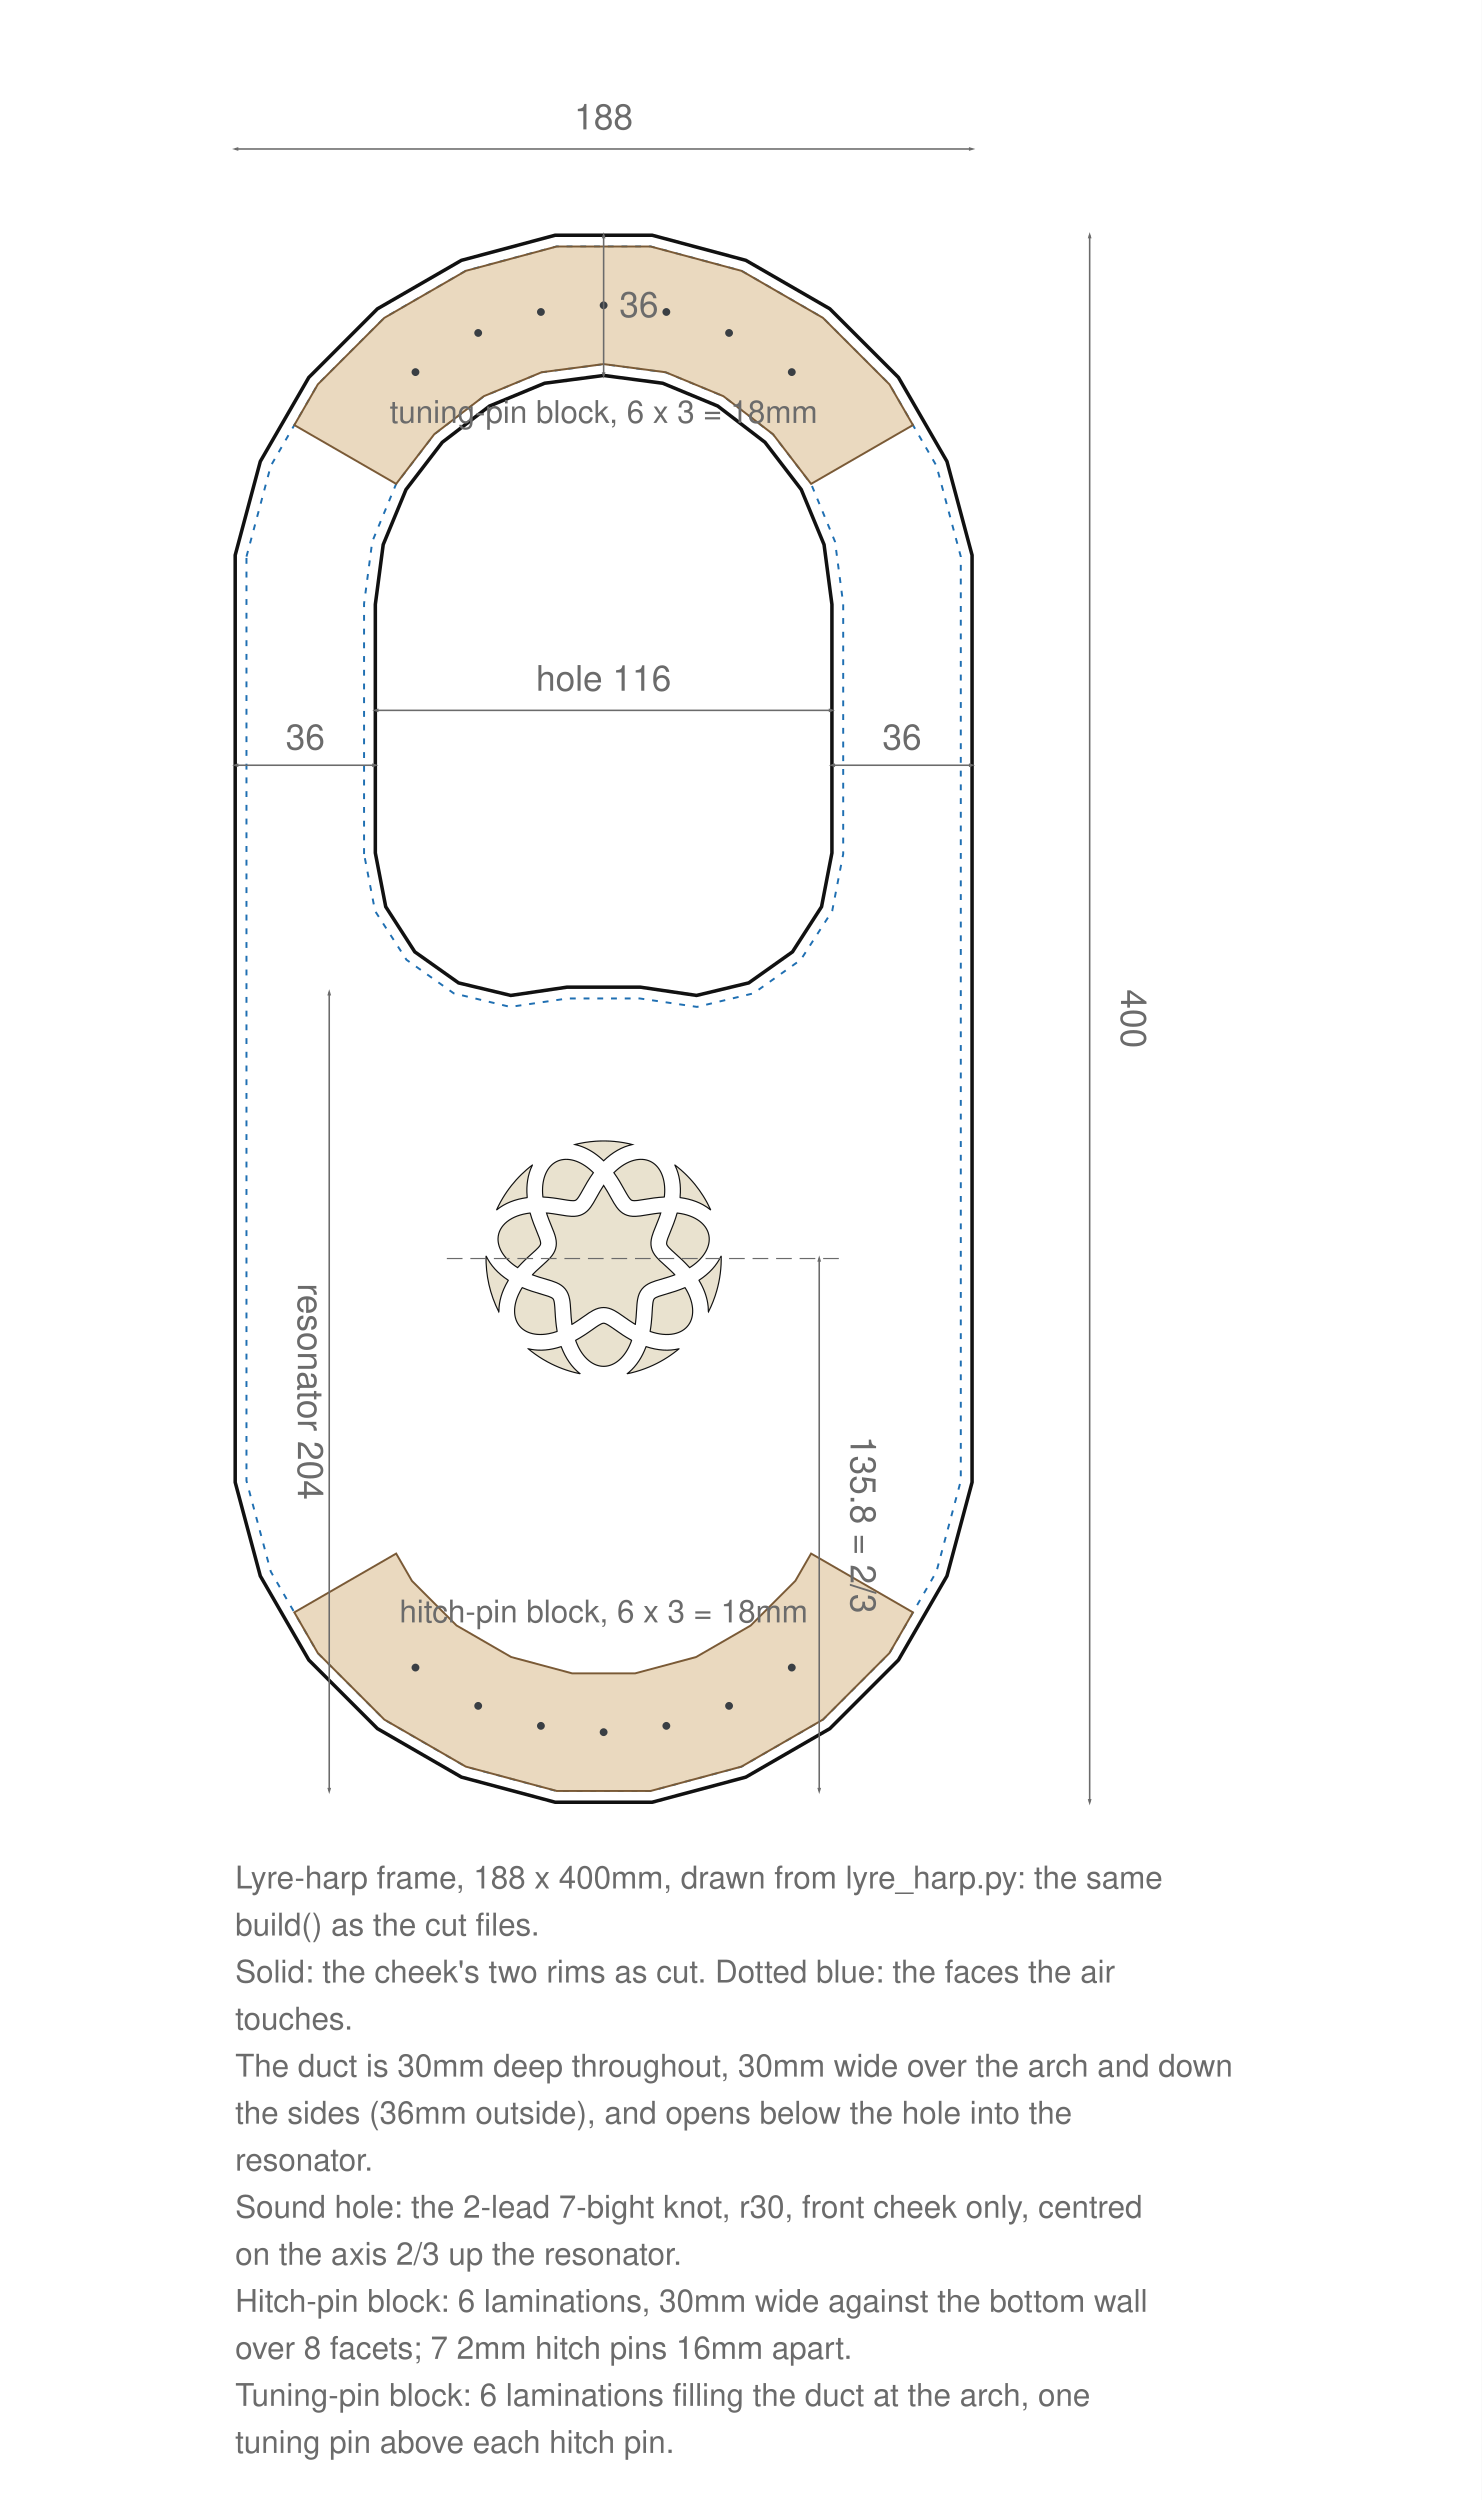
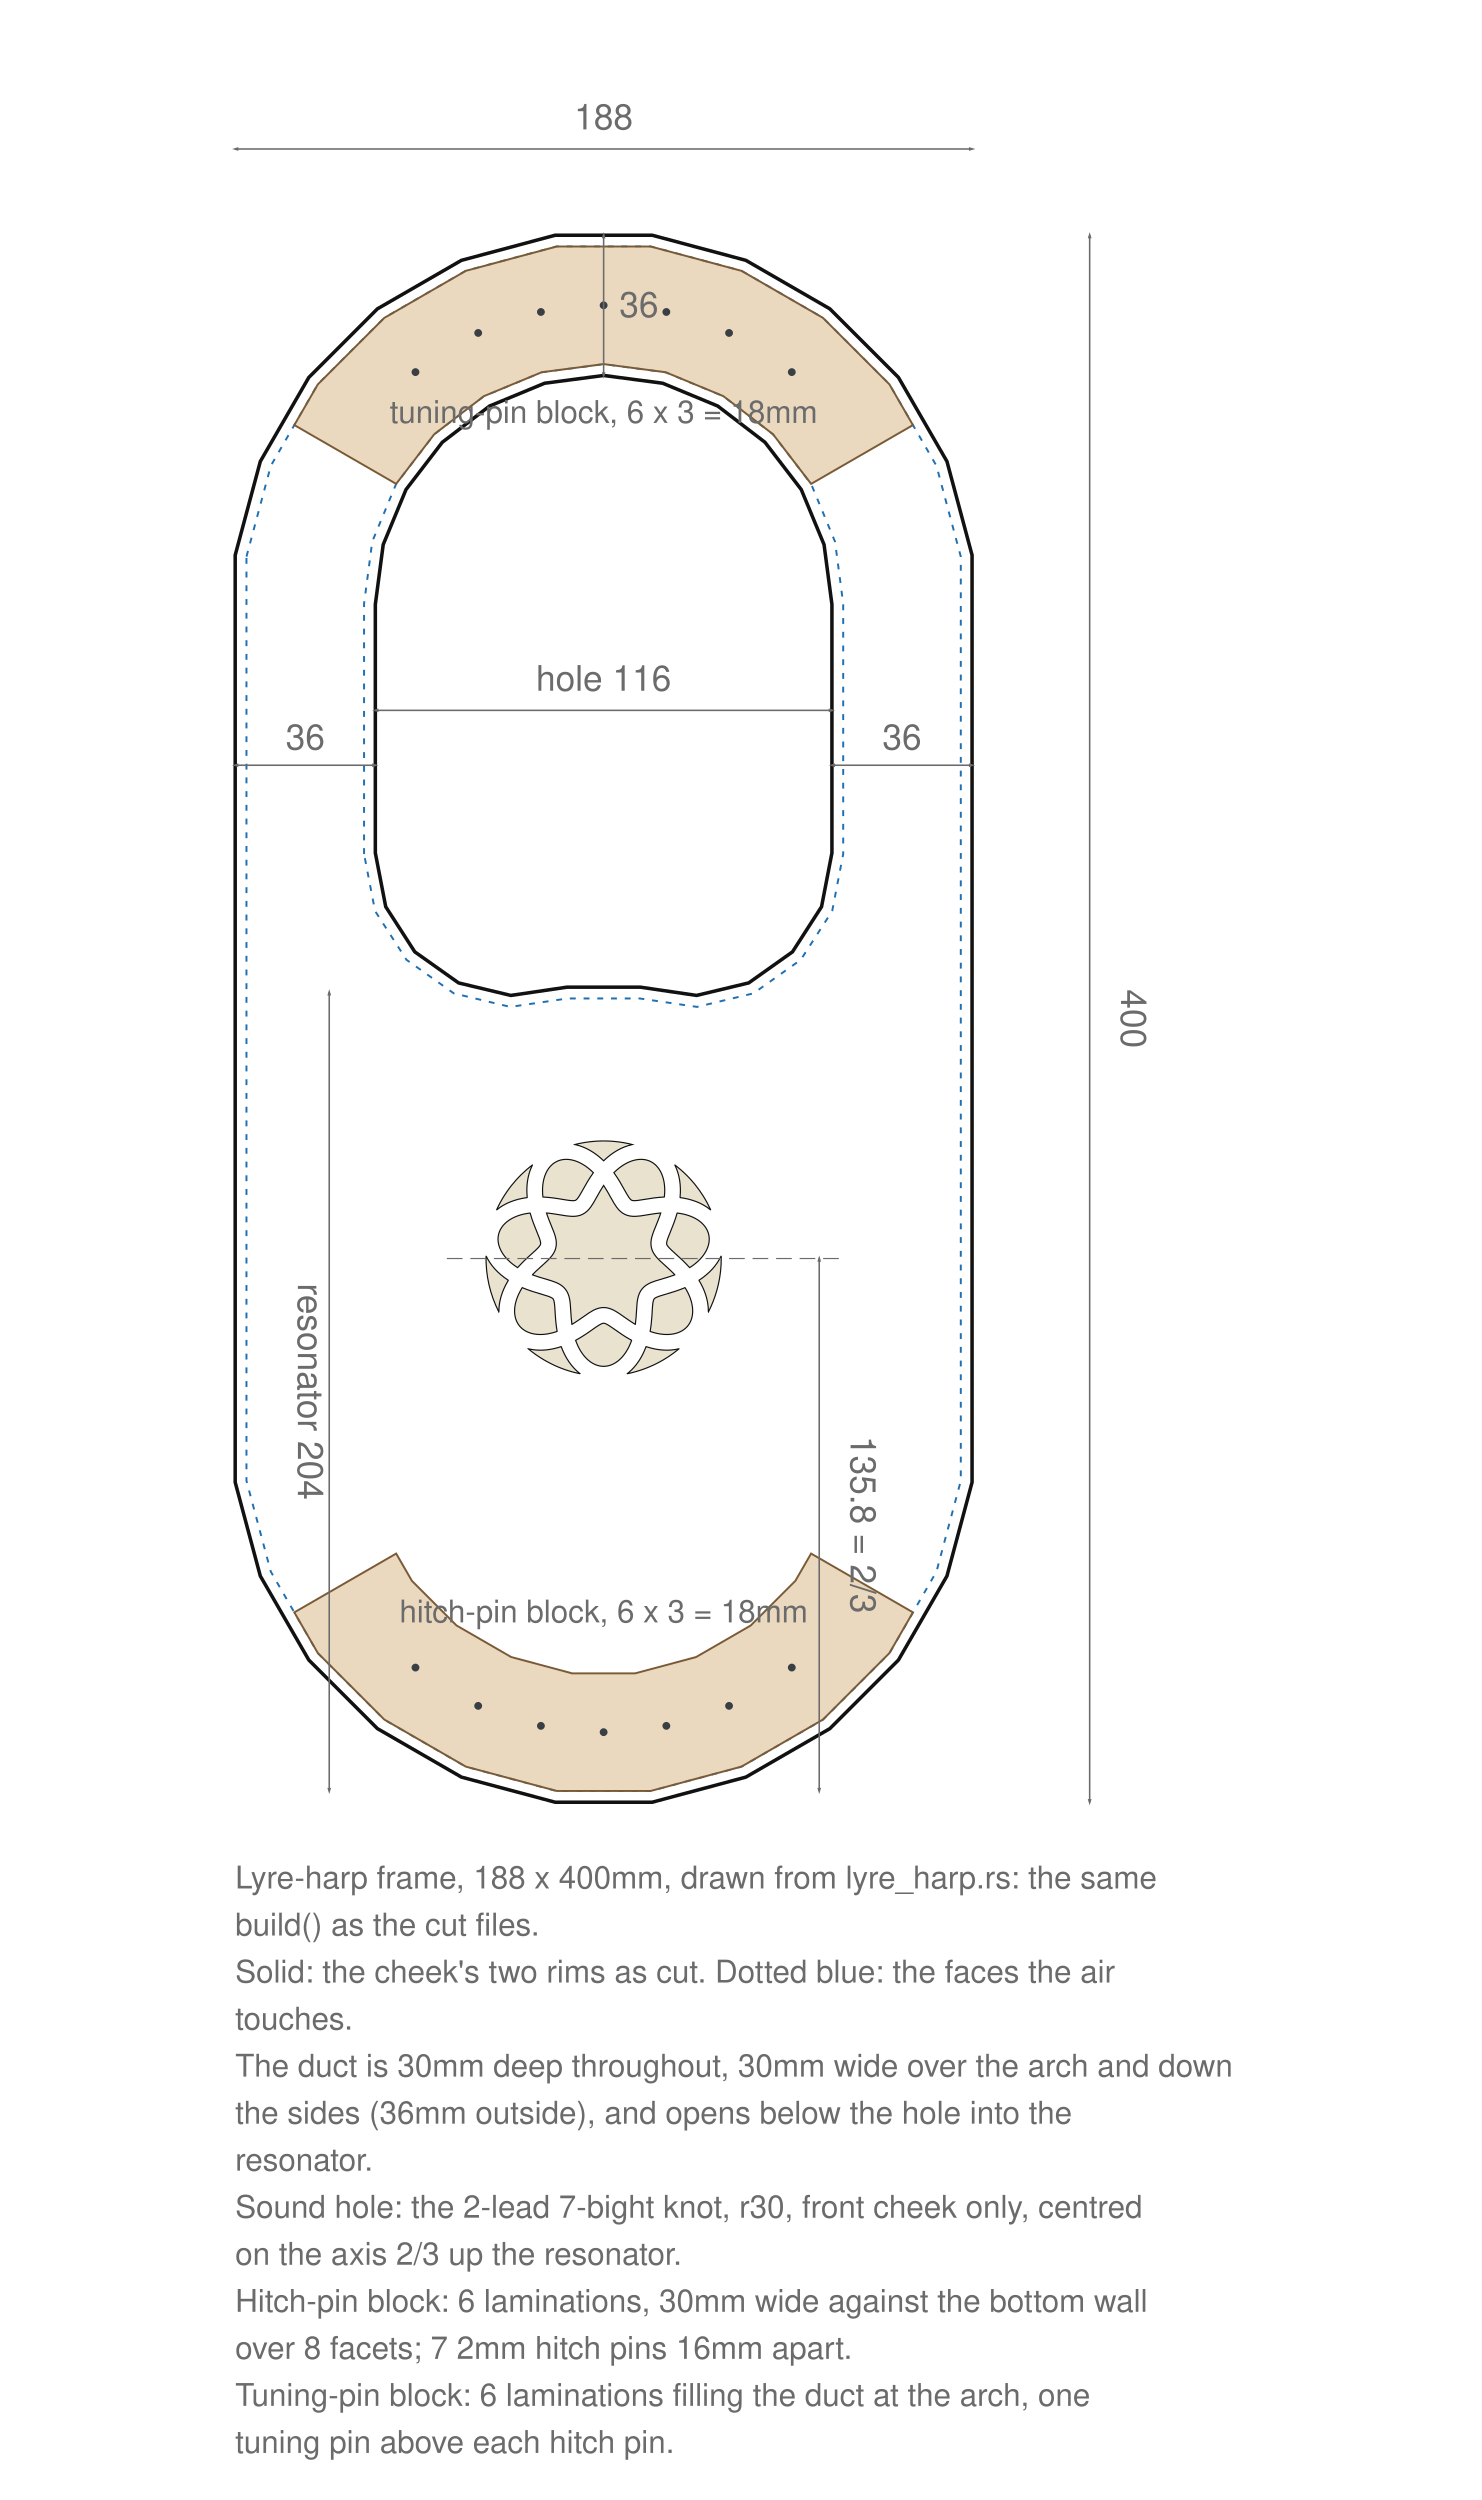
<svg xmlns="http://www.w3.org/2000/svg" width="378.0mm" height="637.8mm" viewBox="-153.99 -153.99 377.98 637.75" font-family="Helvetica, Arial, sans-serif" font-size="9" fill="#6b6b6b">
  <defs>
    <marker id="ar" viewBox="0 0 10 10" refX="5" refY="5" markerWidth="4" markerHeight="4" orient="auto-start-reverse">
      <path d="M0,2 L10,5 L0,8 z" fill="#6b6b6b" />
    </marker>
  </defs>
  <rect x="-153.99" y="-153.99" width="377.98" height="637.75" fill="#ffffff" />
  <path d="M -93.990,-12.374 L -87.585,-36.279 L -75.211,-57.711 L -57.711,-75.211 L -36.279,-87.585 L -12.374,-93.990 L 12.374,-93.990 L 36.279,-87.585 L 57.711,-75.211 L 75.211,-57.711 L 87.585,-36.279 L 93.990,-12.374 L 93.990,224.144 L 87.585,248.049 L 75.211,269.481 L 57.711,286.981 L 36.279,299.355 L 12.374,305.760 L -12.374,305.760 L -36.279,299.355 L -57.711,286.981 L -75.211,269.481 L -87.585,248.049 L -93.990,224.144 L -93.990,-12.374 Z" fill="none" stroke="#111" stroke-width="0.9" />
  <path d="M -58.240,63.597 L -58.240,0.188 L -56.231,-15.067 L -50.416,-29.108 L -41.164,-41.164 L -29.108,-50.416 L -15.067,-56.231 L -0.000,-58.215 L 15.067,-56.231 L 29.108,-50.416 L 41.164,-41.164 L 50.416,-29.108 L 56.231,-15.067 L 58.240,0.188 L 58.240,63.597 L 55.591,77.315 L 48.177,88.825 L 37.010,96.747 L 23.697,99.942 L 9.393,97.839 L -9.393,97.839 L -23.697,99.942 L -37.010,96.747 L -48.177,88.825 L -55.591,77.315 L -58.240,63.597 Z" fill="none" stroke="#111" stroke-width="0.9" />
  <path d="M -91.115,-11.995 L -84.905,-35.169 L -72.910,-55.946 L -55.946,-72.910 L -35.169,-84.905 L -11.995,-91.115 L 11.995,-91.115 L 35.169,-84.905 L 55.946,-72.910 L 72.910,-55.946 L 84.905,-35.169 L 91.115,-11.995 L 91.115,223.766 L 84.905,246.939 L 72.910,267.716 L 55.946,284.680 L 35.169,296.676 L 11.995,302.885 L -11.995,302.885 L -35.169,296.676 L -55.946,284.680 L -72.910,267.716 L -84.905,246.939 L -91.115,223.766 L -91.115,-11.995 Z" fill="none" stroke="#1f6fb2" stroke-width="0.5" stroke-dasharray="1.5 2" />
  <path d="M -61.115,63.872 L -61.115,-0.000 L -59.032,-15.818 L -52.927,-30.557 L -43.215,-43.215 L -30.557,-52.927 L -15.818,-59.032 L -0.000,-61.115 L 15.818,-59.032 L 30.557,-52.927 L 43.215,-43.215 L 52.927,-30.557 L 59.032,-15.818 L 61.115,-0.000 L 61.115,63.872 L 58.308,78.405 L 50.293,90.848 L 38.221,99.413 L 23.828,102.867 L 9.183,100.714 L -9.183,100.714 L -23.828,102.867 L -38.221,99.413 L -50.293,90.848 L -58.308,78.405 L -61.115,63.872 Z" fill="none" stroke="#1f6fb2" stroke-width="0.5" stroke-dasharray="1.5 2" />
  <path d="M 29.989,166.368 L 29.998,167.430 L 29.962,168.573 L 29.883,169.715 L 29.759,170.858 L 29.599,171.955 L 29.396,173.053 L 29.151,174.150 L 28.862,175.247 L 28.438,176.618 L 27.940,177.990 L 27.383,179.319 L 26.743,180.659 L 26.716,180.595 L 26.671,179.407 L 26.559,178.493 L 26.423,177.767 L 26.256,177.075 L 26.040,176.344 L 25.785,175.613 L 25.508,174.927 L 25.196,174.241 L 24.800,173.464 L 24.329,172.641 L 24.339,172.595 L 25.280,171.941 L 26.188,171.224 L 27.000,170.493 L 27.749,169.721 L 28.409,168.938 L 29.007,168.115 L 29.531,167.262 L 29.978,166.424 L 29.989,166.368 Z" fill="#e9e2cf" stroke="#111" stroke-width="0.3" />
  <path d="M 27.246,154.507 L 27.280,154.584 L 27.246,154.621 L 26.331,153.942 L 25.276,153.304 L 24.457,152.895 L 23.589,152.528 L 22.629,152.193 L 21.623,151.911 L 20.617,151.693 L 19.520,151.517 L 19.500,151.475 L 19.581,150.150 L 19.580,149.190 L 19.519,148.138 L 19.395,147.133 L 19.202,146.127 L 18.946,145.167 L 18.629,144.253 L 18.240,143.365 L 18.182,143.247 L 18.194,143.220 L 18.240,143.246 L 18.823,143.704 L 19.749,144.481 L 20.663,145.314 L 21.351,145.990 L 22.034,146.705 L 22.674,147.420 L 23.314,148.184 L 24.426,149.647 L 25.463,151.201 L 25.958,152.024 L 26.417,152.847 L 27.246,154.507 Z" fill="#e9e2cf" stroke="#111" stroke-width="0.3" />
  <path d="M 26.926,161.707 L 26.940,162.218 L 26.908,162.721 L 26.830,163.224 L 26.709,163.727 L 26.527,164.275 L 26.314,164.778 L 26.056,165.281 L 25.753,165.784 L 25.417,166.266 L 25.038,166.744 L 24.594,167.240 L 24.137,167.695 L 23.634,168.145 L 23.104,168.573 L 22.537,168.987 L 21.943,169.380 L 20.937,168.311 L 20.100,167.475 L 17.417,165.015 L 16.756,164.367 L 16.434,164.001 L 16.209,163.681 L 16.091,163.413 L 16.067,163.178 L 16.140,162.675 L 16.361,161.944 L 17.865,158.150 L 18.349,156.778 L 18.743,155.479 L 18.789,155.459 L 19.657,155.584 L 20.480,155.751 L 21.257,155.956 L 21.989,156.199 L 22.720,156.499 L 23.360,156.816 L 23.954,157.166 L 24.509,157.555 L 25.006,157.970 L 25.463,158.428 L 25.872,158.927 L 26.205,159.430 L 26.488,159.978 L 26.697,160.527 L 26.848,161.121 L 26.926,161.707 Z" fill="#e9e2cf" stroke="#111" stroke-width="0.3" />
  <path d="M 22.674,179.628 L 22.715,180.275 L 22.705,180.870 L 22.647,181.464 L 22.545,182.013 L 22.390,182.561 L 22.195,183.064 L 21.965,183.521 L 21.675,183.978 L 21.350,184.390 L 20.983,184.769 L 20.571,185.116 L 20.114,185.430 L 19.611,185.707 L 19.109,185.927 L 18.560,186.114 L 17.966,186.263 L 17.280,186.376 L 16.594,186.433 L 15.863,186.440 L 15.086,186.392 L 14.309,186.291 L 13.531,186.140 L 12.709,185.930 L 11.886,185.669 L 11.862,185.624 L 12.024,184.618 L 12.156,183.567 L 12.312,181.784 L 12.461,179.407 L 12.568,178.401 L 12.644,177.990 L 12.735,177.670 L 12.846,177.430 L 12.989,177.258 L 13.166,177.125 L 13.417,176.984 L 14.126,176.691 L 18.331,175.400 L 19.566,174.965 L 20.754,174.490 L 21.061,174.973 L 21.458,175.704 L 21.783,176.390 L 22.061,177.075 L 22.279,177.715 L 22.455,178.355 L 22.587,178.995 L 22.674,179.628 Z" fill="#e9e2cf" stroke="#111" stroke-width="0.3" />
  <path d="M 19.200,190.092 L 19.213,190.104 L 18.766,190.470 L 17.829,191.192 L 17.006,191.778 L 16.153,192.344 L 15.314,192.861 L 14.459,193.350 L 13.577,193.816 L 12.709,194.239 L 11.611,194.726 L 10.514,195.161 L 9.417,195.548 L 8.274,195.900 L 7.131,196.204 L 6.080,196.438 L 6.046,196.413 L 6.537,196.012 L 7.190,195.407 L 7.831,194.721 L 8.426,193.990 L 8.978,193.213 L 9.489,192.390 L 9.959,191.521 L 10.368,190.653 L 10.834,189.536 L 11.931,189.865 L 13.029,190.123 L 14.126,190.307 L 15.177,190.412 L 16.229,190.444 L 17.234,190.400 L 18.194,190.286 L 19.200,190.092 Z" fill="#e9e2cf" stroke="#111" stroke-width="0.3" />
  <path d="M 18.149,171.215 L 17.554,171.439 L 16.549,171.773 L 13.257,172.762 L 12.069,173.202 L 11.383,173.535 L 10.766,173.921 L 10.240,174.352 L 9.783,174.845 L 9.408,175.384 L 9.097,175.996 L 8.858,176.664 L 8.674,177.441 L 8.580,178.035 L 8.505,178.721 L 8.277,182.104 L 8.091,183.845 L 8.046,183.837 L 7.678,183.613 L 6.687,182.973 L 3.749,180.940 L 2.697,180.311 L 2.011,179.987 L 1.326,179.749 L 0.640,179.607 L -0.000,179.564 L -0.640,179.607 L -1.326,179.749 L -2.011,179.987 L -2.697,180.311 L -3.749,180.940 L -6.687,182.973 L -7.678,183.613 L -8.046,183.837 L -8.091,183.845 L -8.277,182.104 L -8.505,178.721 L -8.580,178.035 L -8.674,177.441 L -8.858,176.664 L -9.097,175.996 L -9.408,175.384 L -9.783,174.845 L -10.240,174.352 L -10.766,173.921 L -11.383,173.535 L -12.069,173.202 L -13.257,172.762 L -16.503,171.788 L -18.150,171.224 L -18.145,171.178 L -17.280,170.312 L -14.537,167.798 L -14.021,167.293 L -13.594,166.835 L -13.120,166.251 L -12.752,165.693 L -12.472,165.144 L -12.256,164.550 L -12.111,163.864 L -12.066,163.178 L -12.118,162.447 L -12.279,161.624 L -12.449,161.030 L -12.686,160.344 L -14.003,157.053 L -14.373,156.047 L -14.562,155.453 L -13.989,155.497 L -12.891,155.637 L -9.417,156.186 L -8.183,156.299 L -7.406,156.293 L -6.720,156.214 L -6.039,156.047 L -5.440,155.810 L -4.846,155.472 L -4.297,155.049 L -3.794,154.548 L -3.307,153.944 L -2.606,152.873 L -0.932,149.921 L -0.000,148.418 L 0.932,149.921 L 2.606,152.873 L 3.307,153.944 L 3.794,154.548 L 4.297,155.049 L 4.846,155.472 L 5.440,155.810 L 6.039,156.047 L 6.720,156.214 L 7.406,156.293 L 8.183,156.299 L 9.417,156.186 L 12.891,155.637 L 13.989,155.497 L 14.562,155.453 L 14.373,156.047 L 14.003,157.053 L 12.703,160.298 L 12.315,161.487 L 12.145,162.264 L 12.072,162.950 L 12.085,163.635 L 12.185,164.275 L 12.378,164.915 L 12.649,165.510 L 13.029,166.124 L 13.514,166.744 L 14.354,167.623 L 17.038,170.081 L 17.924,170.950 L 18.145,171.178 L 18.149,171.215 Z" fill="#e9e2cf" stroke="#111" stroke-width="0.3" />
  <path d="M 15.543,148.589 L 15.584,149.373 L 15.579,150.150 L 15.503,151.247 L 15.492,151.338 L 15.451,151.370 L 14.217,151.455 L 12.891,151.601 L 8.594,152.257 L 7.817,152.305 L 7.314,152.253 L 7.086,152.157 L 6.868,151.978 L 6.628,151.704 L 6.334,151.293 L 5.860,150.515 L 4.090,147.407 L 3.431,146.355 L 2.778,145.395 L 2.615,145.167 L 3.242,144.573 L 3.892,144.024 L 4.566,143.521 L 5.211,143.101 L 5.897,142.718 L 6.537,142.417 L 7.131,142.187 L 7.680,142.017 L 8.274,141.880 L 8.823,141.798 L 9.371,141.760 L 9.920,141.770 L 10.423,141.824 L 10.926,141.925 L 11.383,142.061 L 11.840,142.244 L 12.251,142.455 L 12.663,142.716 L 13.074,143.036 L 13.440,143.378 L 13.774,143.750 L 14.086,144.161 L 14.378,144.618 L 14.646,145.121 L 14.869,145.624 L 15.069,146.173 L 15.230,146.721 L 15.366,147.315 L 15.473,147.955 L 15.543,148.589 Z" fill="#e9e2cf" stroke="#111" stroke-width="0.3" />
  <path d="M 7.314,137.985 L 6.309,138.250 L 5.394,138.564 L 4.434,138.979 L 3.527,139.453 L 2.606,140.018 L 1.727,140.641 L 0.824,141.373 L -0.000,142.127 L -0.564,141.601 L -1.149,141.098 L -1.783,140.599 L -2.377,140.172 L -2.988,139.773 L -3.611,139.405 L -4.251,139.068 L -4.891,138.771 L -5.486,138.529 L -6.116,138.310 L -6.720,138.133 L -7.329,137.990 L -7.177,137.935 L -6.217,137.715 L -4.754,137.443 L -3.337,137.250 L -1.920,137.126 L -0.731,137.073 L 0.457,137.067 L 1.646,137.109 L 2.789,137.194 L 3.977,137.329 L 5.166,137.512 L 6.446,137.765 L 7.314,137.985 Z" fill="#e9e2cf" stroke="#111" stroke-width="0.3" />
  <path d="M 7.131,187.940 L 6.931,188.504 L 6.620,189.235 L 6.308,189.875 L 5.978,190.470 L 5.623,191.035 L 5.244,191.567 L 4.836,192.070 L 4.413,192.527 L 3.977,192.937 L 3.526,193.304 L 3.063,193.625 L 2.592,193.898 L 2.103,194.130 L 1.600,194.314 L 1.097,194.447 L 0.594,194.530 L 0.091,194.563 L -0.411,194.548 L -0.914,194.483 L -1.417,194.368 L -1.920,194.203 L -2.377,194.006 L -2.880,193.737 L -3.337,193.441 L -3.794,193.092 L -4.251,192.686 L -4.674,192.253 L -5.074,191.784 L -5.477,191.247 L -5.840,190.698 L -6.186,190.104 L -6.491,189.510 L -6.949,188.458 L -7.136,187.955 L -7.114,187.910 L -6.034,187.295 L -4.891,186.580 L -3.876,185.898 L -1.966,184.560 L -1.280,184.110 L -0.594,183.732 L -0.320,183.623 L -0.091,183.570 L 0.137,183.576 L 0.411,183.655 L 0.777,183.821 L 1.189,184.054 L 1.920,184.529 L 4.846,186.551 L 5.806,187.157 L 7.114,187.910 L 7.131,187.940 Z" fill="#e9e2cf" stroke="#111" stroke-width="0.3" />
  <path d="M -2.651,145.129 L -2.615,145.167 L -3.401,146.310 L -4.200,147.590 L -5.833,150.470 L -6.304,151.247 L -6.592,151.658 L -6.857,151.967 L -7.086,152.157 L -7.269,152.241 L -7.497,152.287 L -7.771,152.305 L -8.549,152.262 L -9.326,152.159 L -11.657,151.778 L -12.891,151.601 L -14.217,151.455 L -15.451,151.370 L -15.492,151.338 L -15.497,151.305 L -15.570,150.378 L -15.587,149.647 L -15.568,148.961 L -15.518,148.321 L -15.432,147.681 L -15.318,147.087 L -15.168,146.493 L -14.991,145.944 L -14.773,145.395 L -14.530,144.893 L -14.263,144.429 L -13.953,143.978 L -13.623,143.574 L -13.259,143.201 L -12.891,142.886 L -12.480,142.594 L -12.069,142.356 L -11.611,142.146 L -11.154,141.987 L -10.697,141.873 L -10.194,141.794 L -9.691,141.760 L -9.143,141.770 L -8.594,141.827 L -8.046,141.927 L -7.497,142.069 L -6.949,142.253 L -6.400,142.477 L -5.851,142.741 L -5.303,143.046 L -4.754,143.393 L -4.248,143.750 L -3.703,144.177 L -3.154,144.652 L -2.651,145.129 Z" fill="#e9e2cf" stroke="#111" stroke-width="0.3" />
  <path d="M -6.080,196.386 L -6.046,196.413 L -6.080,196.438 L -6.126,196.432 L -7.406,196.136 L -8.503,195.834 L -9.565,195.498 L -10.514,195.161 L -11.474,194.783 L -12.389,194.387 L -13.303,193.953 L -14.354,193.407 L -15.414,192.801 L -16.436,192.161 L -17.438,191.475 L -18.331,190.812 L -19.213,190.104 L -19.154,190.095 L -18.514,190.231 L -17.646,190.360 L -16.731,190.431 L -15.771,190.439 L -14.811,190.384 L -13.851,190.268 L -12.846,190.085 L -11.840,189.840 L -10.834,189.536 L -10.328,190.744 L -9.889,191.658 L -9.354,192.618 L -8.792,193.487 L -8.176,194.310 L -7.501,195.087 L -6.811,195.768 L -6.080,196.386 Z" fill="#e9e2cf" stroke="#111" stroke-width="0.3" />
  <path d="M -11.886,185.490 L -11.862,185.624 L -11.888,185.670 L -12.983,186.006 L -14.034,186.243 L -14.766,186.357 L -15.497,186.425 L -16.229,186.444 L -16.914,186.413 L -17.509,186.345 L -18.103,186.233 L -18.651,186.086 L -19.200,185.891 L -19.703,185.661 L -20.160,185.401 L -20.571,185.116 L -20.983,184.769 L -21.349,184.392 L -21.642,184.024 L -21.912,183.613 L -22.153,183.155 L -22.342,182.698 L -22.499,182.195 L -22.610,181.693 L -22.685,181.144 L -22.715,180.595 L -22.704,180.001 L -22.649,179.407 L -22.554,178.813 L -22.421,178.218 L -22.236,177.578 L -22.027,176.984 L -21.762,176.344 L -21.266,175.338 L -20.926,174.744 L -20.754,174.490 L -19.566,174.965 L -18.331,175.400 L -14.126,176.691 L -13.417,176.984 L -13.166,177.125 L -12.983,177.264 L -12.839,177.441 L -12.720,177.715 L -12.624,178.081 L -12.548,178.538 L -12.458,179.453 L -12.312,181.784 L -12.208,183.064 L -12.068,184.298 L -11.886,185.490 Z" fill="#e9e2cf" stroke="#111" stroke-width="0.3" />
  <path d="M -16.091,162.918 L -16.069,163.270 L -16.137,163.542 L -16.330,163.864 L -16.640,164.242 L -17.371,164.972 L -19.246,166.671 L -20.148,167.521 L -20.969,168.344 L -21.943,169.380 L -22.537,168.987 L -23.086,168.587 L -23.615,168.161 L -24.091,167.738 L -24.544,167.293 L -24.961,166.835 L -25.332,166.378 L -25.691,165.877 L -25.978,165.418 L -26.248,164.915 L -26.473,164.413 L -26.654,163.910 L -26.791,163.407 L -26.885,162.904 L -26.934,162.401 L -26.939,161.944 L -26.886,161.350 L -26.764,160.755 L -26.565,160.161 L -26.308,159.613 L -25.970,159.064 L -25.600,158.584 L -25.143,158.099 L -24.626,157.647 L -24.046,157.226 L -23.406,156.840 L -22.732,156.504 L -22.034,156.216 L -21.257,155.956 L -20.480,155.751 L -19.657,155.584 L -18.789,155.459 L -18.743,155.479 L -18.349,156.778 L -17.865,158.150 L -16.410,161.807 L -16.199,162.447 L -16.091,162.918 Z" fill="#e9e2cf" stroke="#111" stroke-width="0.3" />
  <path d="M -18.194,143.220 L -18.182,143.247 L -18.646,144.298 L -18.932,145.121 L -19.192,146.081 L -19.388,147.087 L -19.515,148.093 L -19.579,149.144 L -19.581,150.150 L -19.500,151.475 L -19.520,151.517 L -20.663,151.702 L -21.714,151.934 L -22.766,152.237 L -23.771,152.600 L -24.686,153.002 L -25.600,153.486 L -26.423,154.004 L -27.200,154.584 L -27.246,154.621 L -27.280,154.584 L -26.834,153.651 L -26.293,152.618 L -25.715,151.613 L -25.202,150.790 L -24.651,149.967 L -24.091,149.187 L -23.497,148.413 L -22.299,146.995 L -21.662,146.310 L -20.984,145.624 L -19.591,144.344 L -18.823,143.704 L -18.194,143.220 Z" fill="#e9e2cf" stroke="#111" stroke-width="0.3" />
  <path d="M -24.366,172.578 L -24.329,172.641 L -24.960,173.767 L -25.488,174.881 L -25.852,175.795 L -26.153,176.710 L -26.402,177.670 L -26.580,178.630 L -26.679,179.498 L -26.716,180.595 L -26.743,180.659 L -27.525,178.995 L -28.215,177.258 L -28.797,175.475 L -29.257,173.699 L -29.614,171.864 L -29.852,170.035 L -29.980,168.161 L -30.000,167.201 L -29.989,166.368 L -29.978,166.424 L -29.531,167.262 L -29.007,168.115 L -28.409,168.938 L -27.749,169.721 L -27.000,170.493 L -26.194,171.218 L -25.322,171.910 L -24.366,172.578 Z" fill="#e9e2cf" stroke="#111" stroke-width="0.3" />
  <path d="M 78.908,257.328 L 72.910,267.716 L 55.946,284.680 L 35.169,296.676 L 11.995,302.885 L -11.995,302.885 L -35.169,296.676 L -55.946,284.680 L -72.910,267.716 L -78.908,257.328 L -52.927,242.328 L -48.904,249.296 L -37.525,260.674 L -23.589,268.720 L -8.046,272.885 L 8.046,272.885 L 23.589,268.720 L 37.525,260.674 L 48.904,249.296 L 52.927,242.328 L 78.908,257.328 Z" fill="#d8b98b" fill-opacity="0.55" stroke="#7a5a36" stroke-width="0.5" />
  <path d="M 78.908,-45.557 L 72.910,-55.946 L 55.946,-72.910 L 35.169,-84.905 L 11.995,-91.115 L -11.995,-91.115 L -35.169,-84.905 L -55.946,-72.910 L -72.910,-55.946 L -78.908,-45.557 L -52.927,-30.557 L -43.215,-43.215 L -30.557,-52.927 L -15.818,-59.032 L -0.000,-61.115 L 15.818,-59.032 L 30.557,-52.927 L 43.215,-43.215 L 52.927,-30.557 L 78.908,-45.557 Z" fill="#d8b98b" fill-opacity="0.55" stroke="#7a5a36" stroke-width="0.5" />
  <circle cx="48.00" cy="271.41" r="1" fill="#3a3f44" />
  <circle cx="32.00" cy="281.18" r="1" fill="#3a3f44" />
  <circle cx="16.00" cy="286.28" r="1" fill="#3a3f44" />
  <circle cx="-0.00" cy="287.89" r="1" fill="#3a3f44" />
  <circle cx="-16.00" cy="286.28" r="1" fill="#3a3f44" />
  <circle cx="-32.00" cy="281.18" r="1" fill="#3a3f44" />
  <circle cx="-48.00" cy="271.41" r="1" fill="#3a3f44" />
  <circle cx="48.00" cy="-59.07" r="1" fill="#3a3f44" />
  <circle cx="32.00" cy="-69.06" r="1" fill="#3a3f44" />
  <circle cx="16.00" cy="-74.41" r="1" fill="#3a3f44" />
  <circle cx="-0.00" cy="-76.11" r="1" fill="#3a3f44" />
  <circle cx="-16.00" cy="-74.41" r="1" fill="#3a3f44" />
  <circle cx="-32.00" cy="-69.06" r="1" fill="#3a3f44" />
  <circle cx="-48.00" cy="-59.07" r="1" fill="#3a3f44" />
  <text x="0.00" y="-46.11" text-anchor="middle" font-size="8">tuning-pin block, 6 x 3 = 18mm</text>
  <text x="0.00" y="259.89" text-anchor="middle" font-size="8">hitch-pin block, 6 x 3 = 18mm</text>
  <line x1="-93.99" y1="-115.99" x2="93.99" y2="-115.99" stroke="#6b6b6b" stroke-width="0.4" marker-start="url(#ar)" marker-end="url(#ar)" />
  <text x="0.00" y="-120.99" text-anchor="middle">188</text>
  <line x1="123.99" y1="-93.99" x2="123.99" y2="305.76" stroke="#6b6b6b" stroke-width="0.4" marker-start="url(#ar)" marker-end="url(#ar)" />
  <text x="131.99" y="105.89" text-anchor="middle" transform="rotate(90 131.99 105.89)">400</text>
  <line x1="-58.24" y1="27.22" x2="58.24" y2="27.22" stroke="#6b6b6b" stroke-width="0.4" marker-start="url(#ar)" marker-end="url(#ar)" />
  <text x="0.00" y="22.22" text-anchor="middle">hole 116</text>
  <line x1="-93.99" y1="41.22" x2="-58.24" y2="41.22" stroke="#6b6b6b" stroke-width="0.4" marker-start="url(#ar)" marker-end="url(#ar)" />
  <text x="-76.11" y="37.22" text-anchor="middle">36</text>
  <line x1="58.24" y1="41.22" x2="93.99" y2="41.22" stroke="#6b6b6b" stroke-width="0.4" marker-start="url(#ar)" marker-end="url(#ar)" />
  <text x="76.11" y="37.22" text-anchor="middle">36</text>
  <line x1="0.00" y1="-93.99" x2="0.00" y2="-58.22" stroke="#6b6b6b" stroke-width="0.4" marker-start="url(#ar)" marker-end="url(#ar)" />
  <text x="9.00" y="-73.10" text-anchor="middle">36</text>
  <line x1="-70.00" y1="99.15" x2="-70.00" y2="302.89" stroke="#6b6b6b" stroke-width="0.4" marker-start="url(#ar)" marker-end="url(#ar)" />
  <text x="-78.00" y="201.02" text-anchor="middle" transform="rotate(90 -78.00 201.02)">resonator 204</text>
  <line x1="55.00" y1="167.06" x2="55.00" y2="302.89" stroke="#6b6b6b" stroke-width="0.4" marker-start="url(#ar)" marker-end="url(#ar)" />
  <text x="63.00" y="234.97" text-anchor="middle" transform="rotate(90 63.00 234.97)">135.8 = 2/3</text>
  <line x1="-40.00" y1="167.06" x2="60.00" y2="167.06" stroke="#6b6b6b" stroke-width="0.3" stroke-dasharray="4 2" />
-   <text x="-93.99" y="327.76" font-size="8">Lyre-harp frame, 188 x 400mm, drawn from lyre_harp.py: the same</text>
+   <text x="-93.99" y="327.76" font-size="8">Lyre-harp frame, 188 x 400mm, drawn from lyre_harp.rs: the same</text>
  <text x="-93.99" y="339.76" font-size="8">build() as the cut files.</text>
  <text x="-93.99" y="351.76" font-size="8">Solid: the cheek's two rims as cut. Dotted blue: the faces the air</text>
  <text x="-93.99" y="363.76" font-size="8">touches.</text>
  <text x="-93.99" y="375.76" font-size="8">The duct is 30mm deep throughout, 30mm wide over the arch and down</text>
  <text x="-93.99" y="387.76" font-size="8">the sides (36mm outside), and opens below the hole into the</text>
  <text x="-93.99" y="399.76" font-size="8">resonator.</text>
  <text x="-93.99" y="411.76" font-size="8">Sound hole: the 2-lead 7-bight knot, r30, front cheek only, centred</text>
  <text x="-93.99" y="423.76" font-size="8">on the axis 2/3 up the resonator.</text>
  <text x="-93.99" y="435.76" font-size="8">Hitch-pin block: 6 laminations, 30mm wide against the bottom wall</text>
  <text x="-93.99" y="447.76" font-size="8">over 8 facets; 7 2mm hitch pins 16mm apart.</text>
  <text x="-93.99" y="459.76" font-size="8">Tuning-pin block: 6 laminations filling the duct at the arch, one</text>
  <text x="-93.99" y="471.76" font-size="8">tuning pin above each hitch pin.</text>
</svg>
